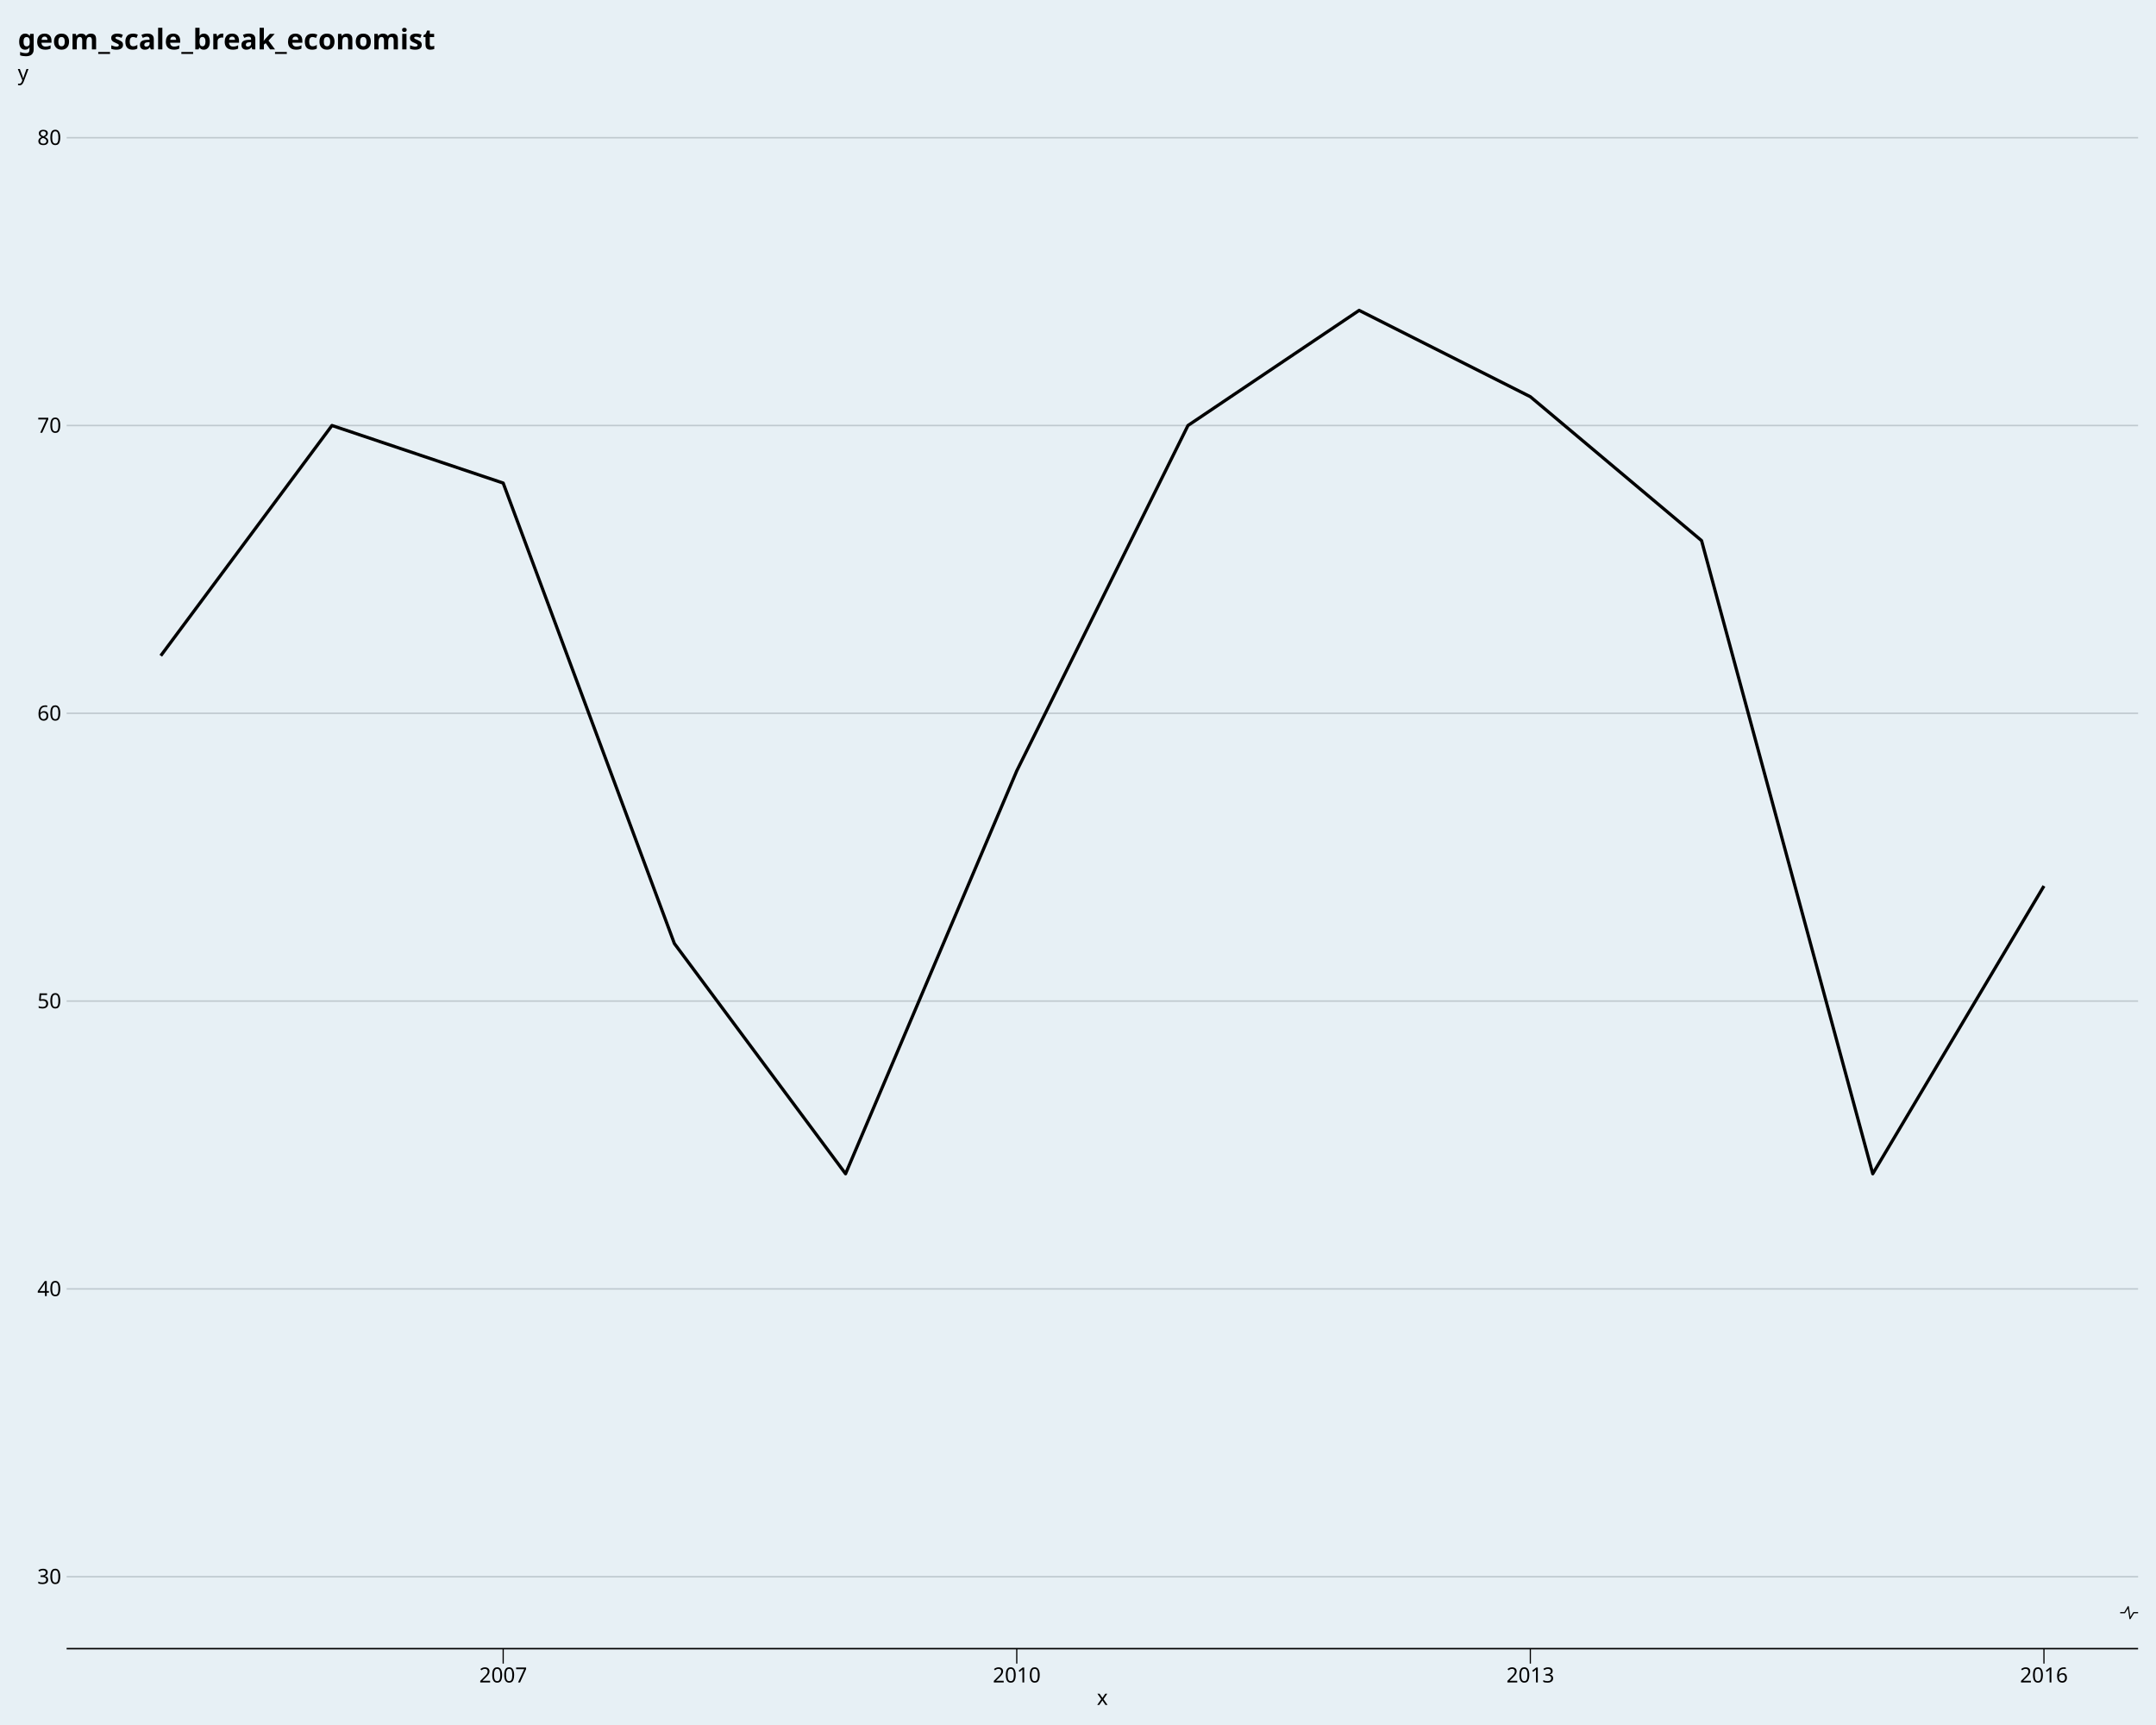
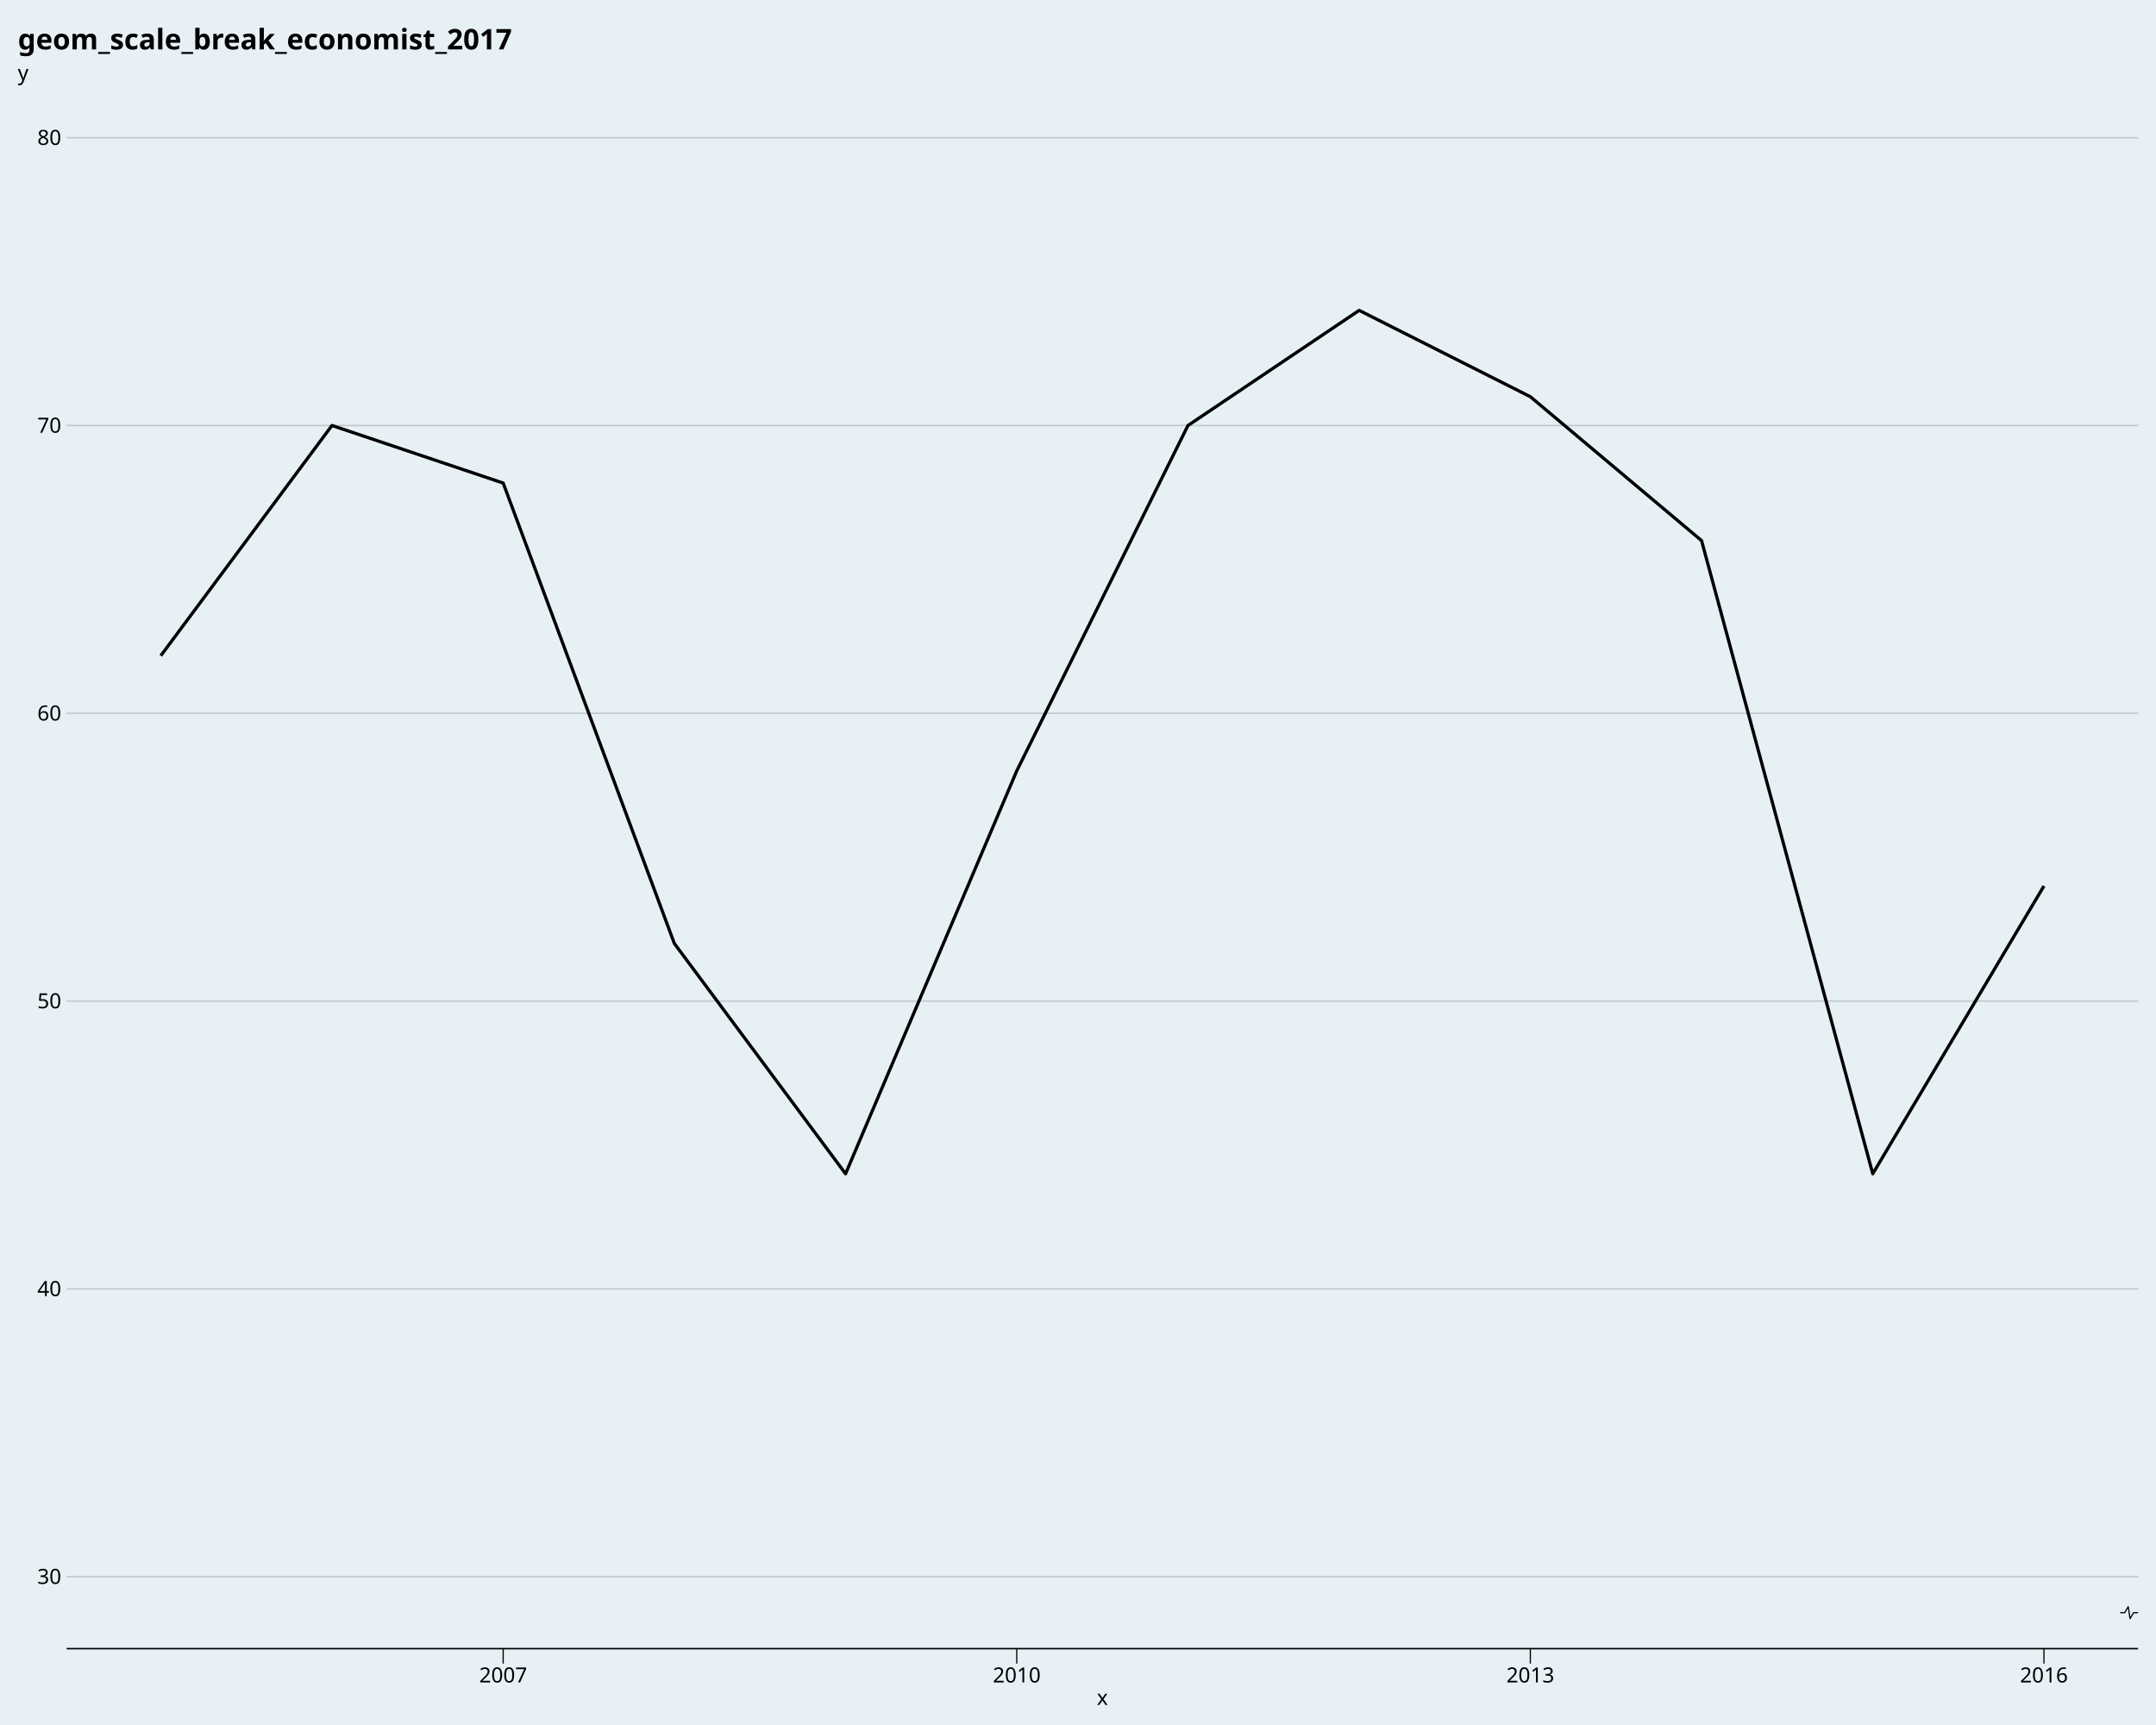
<svg xmlns="http://www.w3.org/2000/svg" class="svglite" data-engine-version="2.0" width="720.00pt" height="576.00pt" viewBox="0 0 720.00 576.00">
  <defs>
    <style type="text/css">
    .svglite line, .svglite polyline, .svglite polygon, .svglite path, .svglite rect, .svglite circle {
      fill: none;
      stroke: #000000;
      stroke-linecap: round;
      stroke-linejoin: round;
      stroke-miterlimit: 10.00;
    }
  </style>
  </defs>
  <rect width="100%" height="100%" style="stroke: none; fill: #FFFFFF;" />
  <defs>
    <clipPath id="cpMC4wMHw3MjAuMDB8MC4wMHw1NzYuMDA=">
      <rect x="0.00" y="0.00" width="720.00" height="576.00" />
    </clipPath>
  </defs>
  <g clip-path="url(#cpMC4wMHw3MjAuMDB8MC4wMHw1NzYuMDA=)">
    <rect x="0" y="0.00" width="720.00" height="576.00" style="stroke-width: 0.50; stroke: none; fill: #E7F0F5;" />
  </g>
  <defs>
    <clipPath id="cpMjIuMjV8NzE0LjAyfDIxLjk2fDU1MC41MQ==">
      <rect x="22.25" y="21.96" width="691.77" height="528.55" />
    </clipPath>
  </defs>
  <g clip-path="url(#cpMjIuMjV8NzE0LjAyfDIxLjk2fDU1MC41MQ==)">
    <polyline points="22.25,526.48 714.02,526.48 " style="stroke-width: 0.50; stroke: #BFC9CF; stroke-linecap: butt;" />
    <polyline points="22.25,430.38 714.02,430.38 " style="stroke-width: 0.50; stroke: #BFC9CF; stroke-linecap: butt;" />
    <polyline points="22.25,334.28 714.02,334.28 " style="stroke-width: 0.50; stroke: #BFC9CF; stroke-linecap: butt;" />
    <polyline points="22.25,238.18 714.02,238.18 " style="stroke-width: 0.50; stroke: #BFC9CF; stroke-linecap: butt;" />
    <polyline points="22.25,142.08 714.02,142.08 " style="stroke-width: 0.50; stroke: #BFC9CF; stroke-linecap: butt;" />
    <polyline points="22.25,45.98 714.02,45.98 " style="stroke-width: 0.50; stroke: #BFC9CF; stroke-linecap: butt;" />
    <polyline points="53.69,218.96 110.86,142.08 168.04,161.30 225.21,315.06 282.38,391.94 339.55,257.40 396.72,142.08 453.89,103.64 511.06,132.47 568.24,180.52 625.41,391.94 682.58,295.84 " style="stroke-width: 1.07; stroke-linecap: butt;" />
    <polyline points="708.04,538.49 709.54,538.49 710.73,536.50 711.33,540.49 712.53,538.49 714.02,538.49 " style="stroke-width: 0.40; stroke-linecap: butt;" />
  </g>
  <g clip-path="url(#cpMC4wMHw3MjAuMDB8MC4wMHw1NzYuMDA=)">
    <text x="12.47" y="528.89" style="font-size: 7.00px; font-family: sans;" textLength="7.79px" lengthAdjust="spacingAndGlyphs">30</text>
    <text x="12.47" y="432.79" style="font-size: 7.00px; font-family: sans;" textLength="7.79px" lengthAdjust="spacingAndGlyphs">40</text>
    <text x="12.47" y="336.69" style="font-size: 7.00px; font-family: sans;" textLength="7.79px" lengthAdjust="spacingAndGlyphs">50</text>
    <text x="12.47" y="240.59" style="font-size: 7.00px; font-family: sans;" textLength="7.79px" lengthAdjust="spacingAndGlyphs">60</text>
    <text x="12.47" y="144.49" style="font-size: 7.00px; font-family: sans;" textLength="7.79px" lengthAdjust="spacingAndGlyphs">70</text>
    <text x="12.47" y="48.39" style="font-size: 7.00px; font-family: sans;" textLength="7.79px" lengthAdjust="spacingAndGlyphs">80</text>
    <polyline points="22.25,550.51 714.02,550.51 " style="stroke-width: 0.50; stroke-linecap: butt;" />
    <polyline points="168.04,555.49 168.04,550.51 " style="stroke-width: 0.40; stroke-linecap: butt;" />
    <polyline points="339.55,555.49 339.55,550.51 " style="stroke-width: 0.40; stroke-linecap: butt;" />
    <polyline points="511.06,555.49 511.06,550.51 " style="stroke-width: 0.40; stroke-linecap: butt;" />
    <polyline points="682.58,555.49 682.58,550.51 " style="stroke-width: 0.40; stroke-linecap: butt;" />
    <text x="168.04" y="561.80" text-anchor="middle" style="font-size: 7.00px; font-family: sans;" textLength="15.57px" lengthAdjust="spacingAndGlyphs">2007</text>
    <text x="339.55" y="561.80" text-anchor="middle" style="font-size: 7.00px; font-family: sans;" textLength="15.57px" lengthAdjust="spacingAndGlyphs">2010</text>
    <text x="511.06" y="561.80" text-anchor="middle" style="font-size: 7.00px; font-family: sans;" textLength="15.57px" lengthAdjust="spacingAndGlyphs">2013</text>
    <text x="682.58" y="561.80" text-anchor="middle" style="font-size: 7.00px; font-family: sans;" textLength="15.57px" lengthAdjust="spacingAndGlyphs">2016</text>
    <text x="368.14" y="569.30" text-anchor="middle" style="font-size: 7.00px; font-family: sans;" textLength="3.50px" lengthAdjust="spacingAndGlyphs">x</text>
    <text x="7.73" y="26.78" text-anchor="middle" style="font-size: 7.00px; font-family: sans;" textLength="3.50px" lengthAdjust="spacingAndGlyphs">y</text>
-     <text x="5.98" y="16.50" style="font-size: 9.50px; font-weight: bold; font-family: sans;" textLength="128.88px" lengthAdjust="spacingAndGlyphs">geom_scale_break_economist</text>
+     <text x="5.98" y="16.50" style="font-size: 9.50px; font-weight: bold; font-family: sans;" textLength="155.30px" lengthAdjust="spacingAndGlyphs">geom_scale_break_economist_2017</text>
  </g>
</svg>
